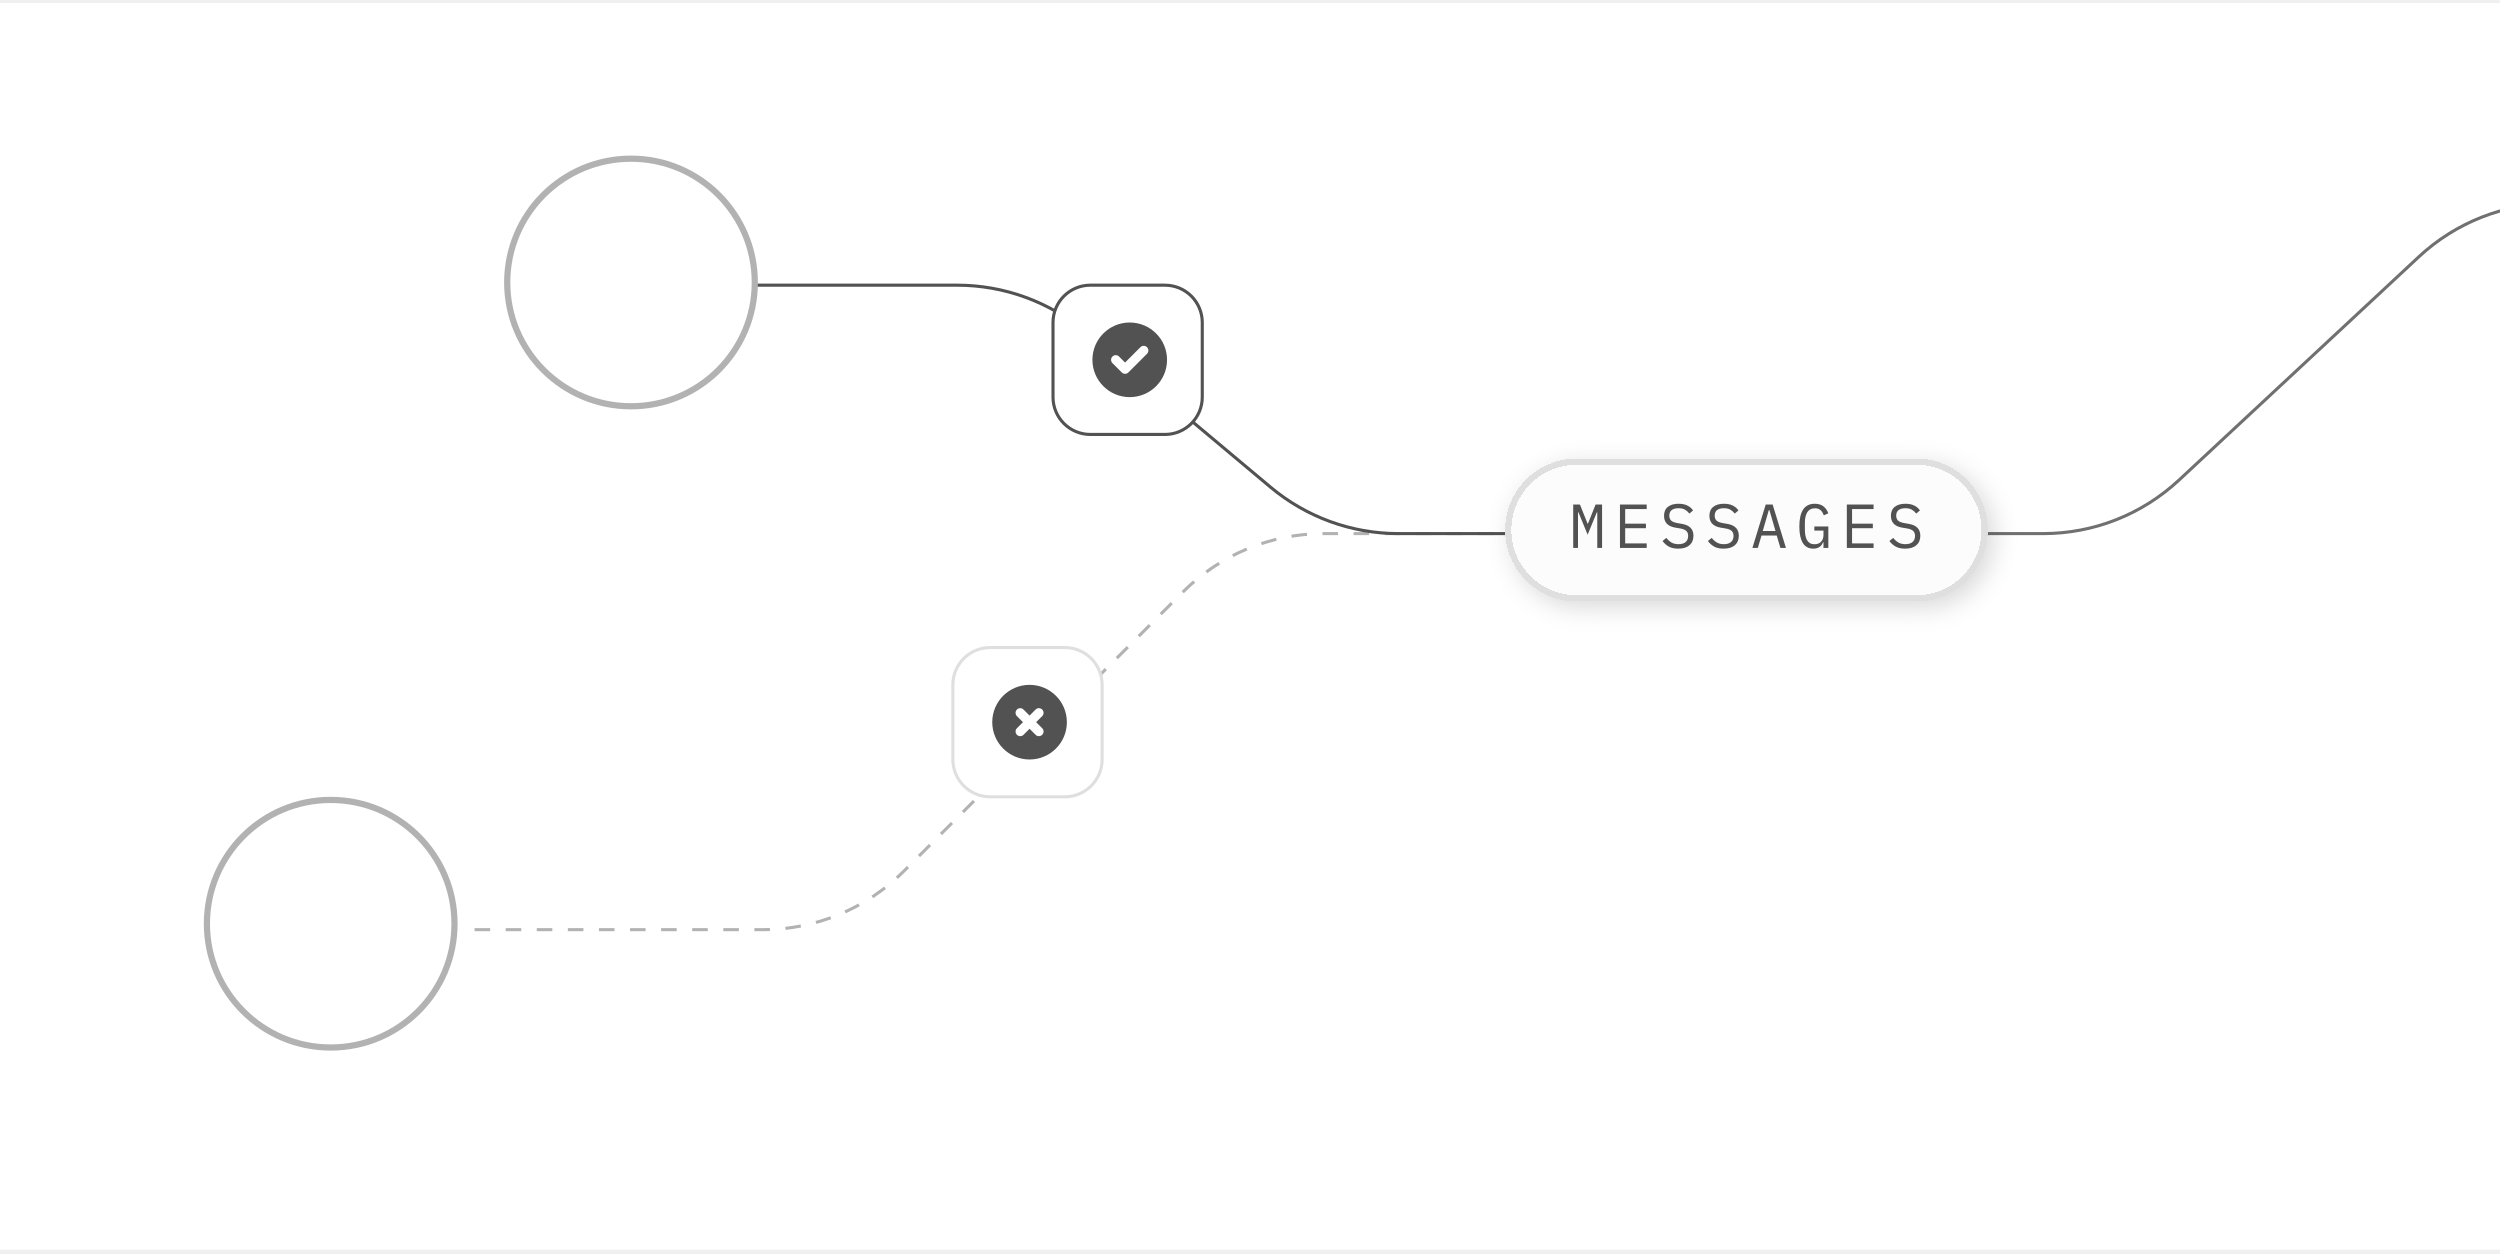
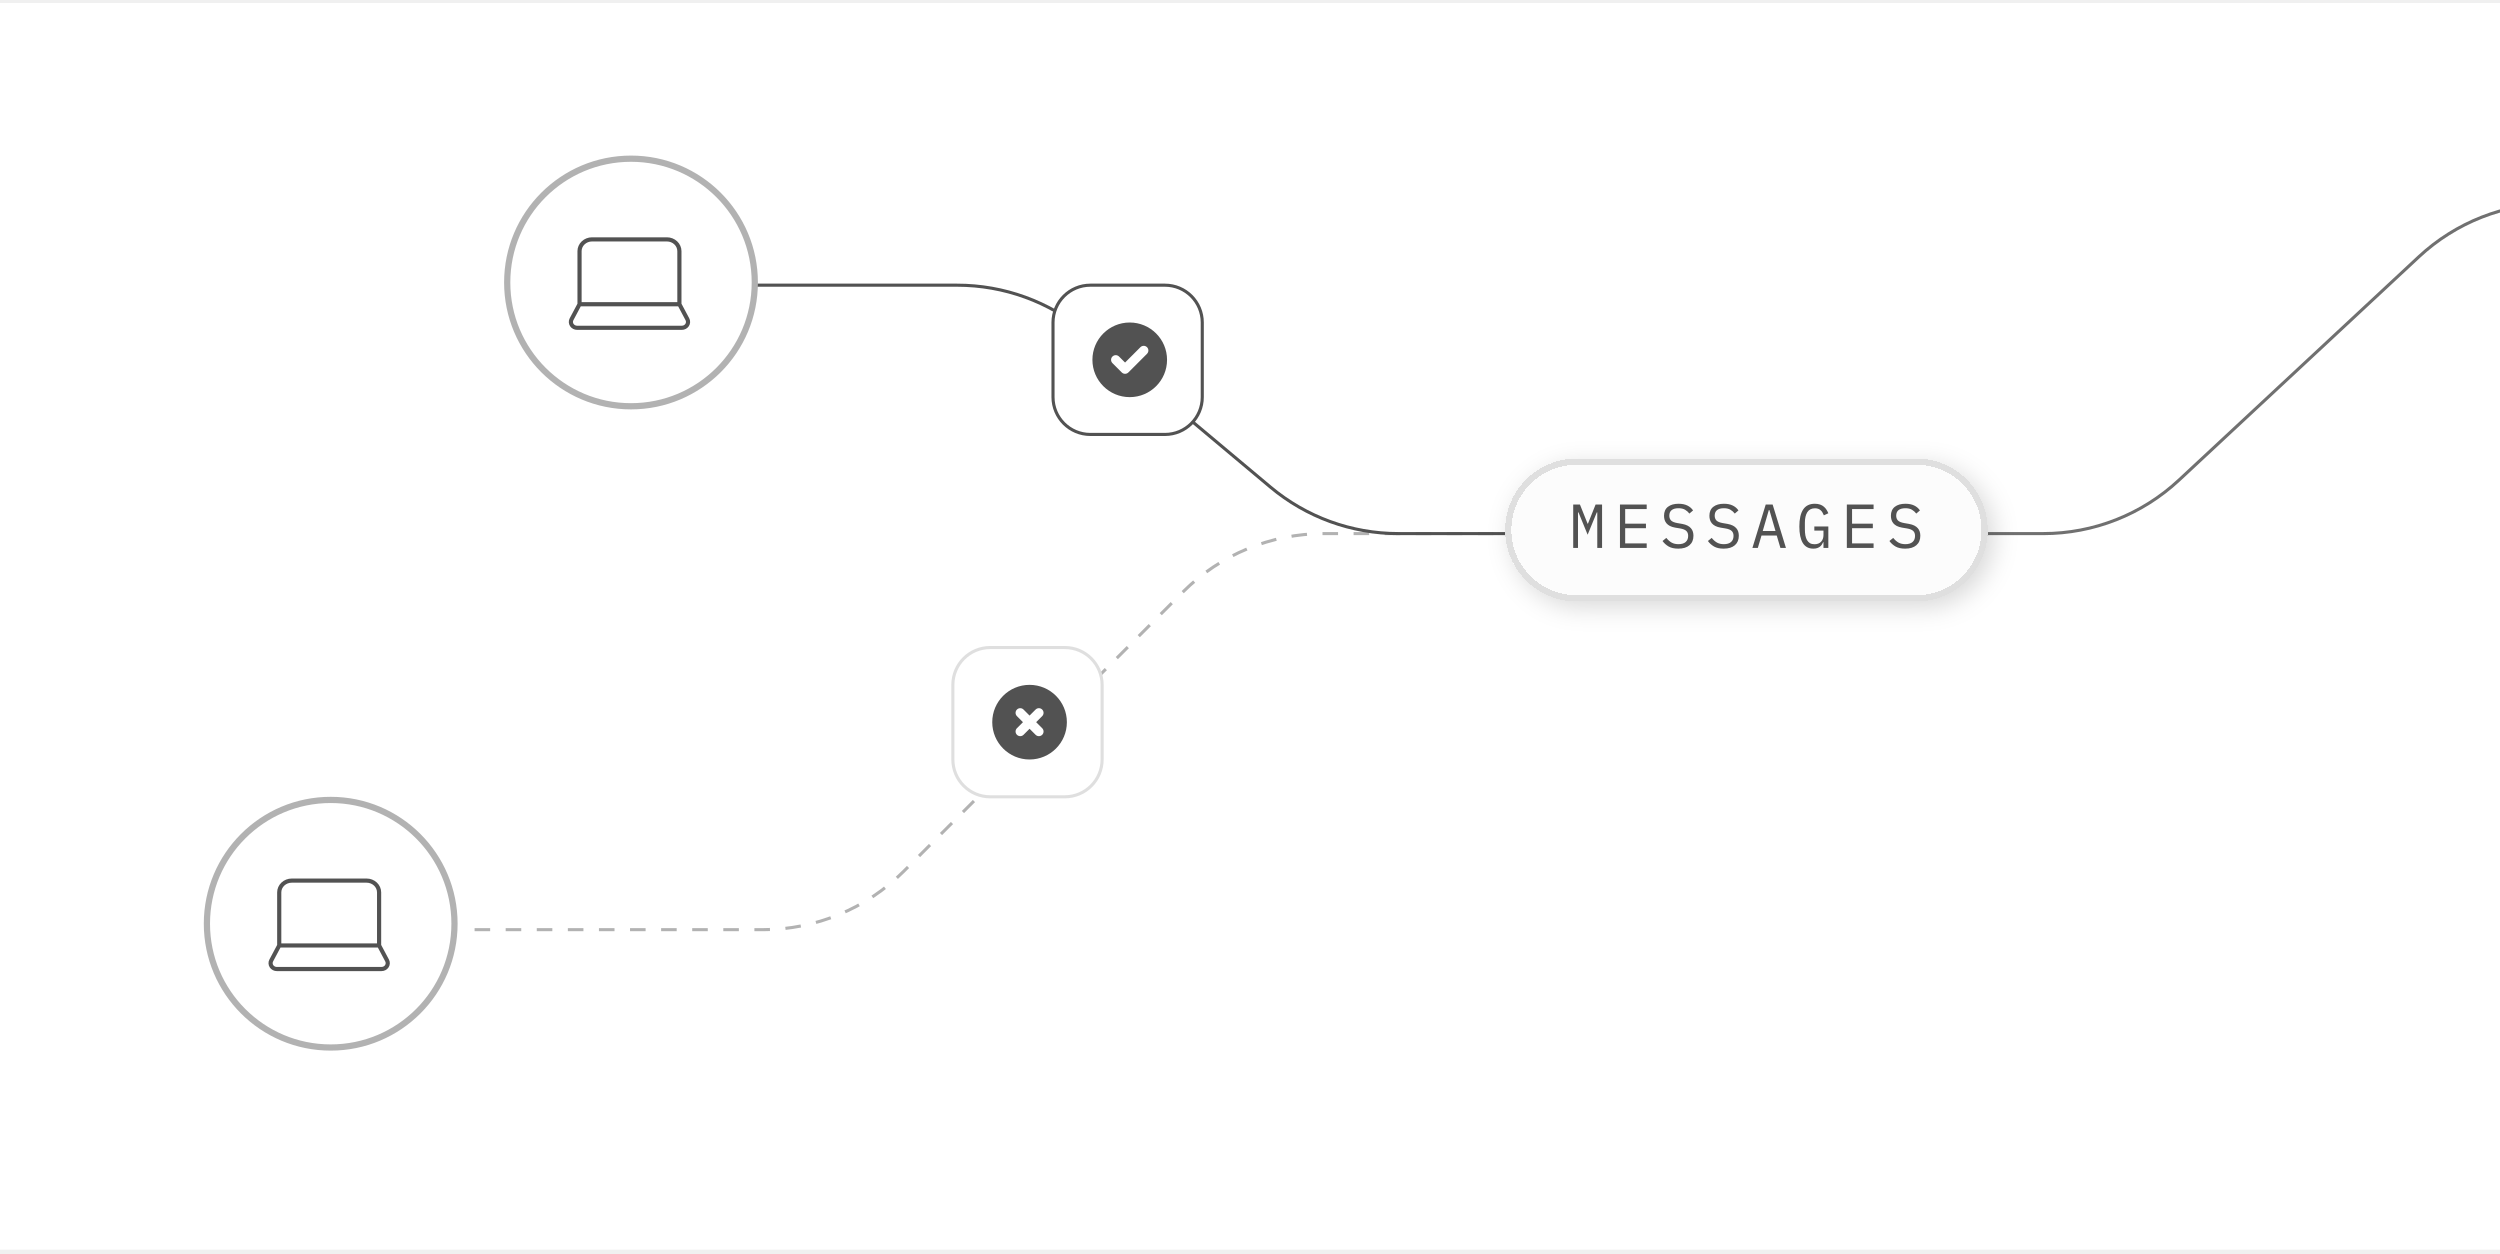
<svg xmlns="http://www.w3.org/2000/svg" width="349" height="175" viewBox="0 0 349 175" fill="none">
  <g clip-path="url(#clip0_895_5170)">
    <rect width="349" height="174" transform="translate(0 0.419922)" fill="white" />
    <g clip-path="url(#clip1_895_5170)">
      <rect width="663.314" height="190.139" transform="translate(-296.657 -12.5693)" fill="white" />
      <path d="M454.474 28.391H356.612C349.587 28.391 342.823 31.053 337.681 35.839L304.162 67.043C299.02 71.83 292.256 74.491 285.231 74.491H216.5" stroke="#707070" stroke-width="0.434" stroke-linecap="round" />
      <path d="M256.017 74.492H184.791C177.421 74.492 170.352 77.421 165.141 82.634L126.152 121.641C120.941 126.855 113.872 129.783 106.502 129.783H64.695" stroke="#B2B2B2" stroke-width="0.434" stroke-linecap="square" stroke-dasharray="1.74 2.6" />
      <path d="M99.129 39.812L133.622 39.812C140.148 39.812 146.466 42.11 151.468 46.302L177.358 68.001C182.36 72.194 188.678 74.491 195.204 74.491H267.679" stroke="#525252" stroke-width="0.434" stroke-linecap="round" />
      <circle cx="46.166" cy="128.951" r="17.282" fill="white" stroke="#B2B2B2" stroke-width="0.868" />
+       <path d="M52.922 131.985V124.579C52.922 124.142 52.738 123.724 52.411 123.415C52.085 123.107 51.641 122.933 51.179 122.933H40.724C40.261 122.933 39.818 123.107 39.491 123.415C39.164 123.724 38.981 124.142 38.981 124.579V131.985M52.922 131.985H38.981M52.922 131.985L54.037 134.083C54.104 134.209 54.136 134.349 54.13 134.49C54.123 134.631 54.078 134.768 53.999 134.888C53.921 135.007 53.811 135.106 53.68 135.174C53.549 135.242 53.402 135.278 53.253 135.277H38.65C38.501 135.278 38.354 135.242 38.223 135.174C38.092 135.106 37.982 135.007 37.904 134.888C37.825 134.768 37.78 134.631 37.773 134.49C37.767 134.349 37.798 134.209 37.866 134.083L38.981 131.985" stroke="#525252" stroke-width="0.581" stroke-linecap="round" stroke-linejoin="round" />
      <g filter="url(#filter0_d_895_5170)">
-         <path d="M210.122 73.988C210.122 68.48 214.587 64.015 220.095 64.015H267.513C273.021 64.015 277.486 68.48 277.486 73.988C277.486 79.496 273.021 83.961 267.513 83.961H220.095C214.587 83.961 210.122 79.496 210.122 73.988Z" fill="#FCFCFC" shape-rendering="crispEdges" />
-         <path d="M210.556 73.988C210.556 68.72 214.827 64.449 220.095 64.449H267.513C272.782 64.449 277.052 68.72 277.052 73.988C277.052 79.256 272.782 83.527 267.513 83.527H220.095C214.827 83.527 210.556 79.256 210.556 73.988Z" stroke="#DFDFDF" stroke-width="0.868" shape-rendering="crispEdges" />
+         <path d="M210.122 73.988C210.122 68.48 214.587 64.015 220.095 64.015H267.513C273.021 64.015 277.486 68.48 277.486 73.988V73.988C277.486 79.496 273.021 83.961 267.513 83.961H220.095C214.587 83.961 210.122 79.496 210.122 73.988V73.988Z" fill="#FCFCFC" shape-rendering="crispEdges" />
+         <path d="M220.095 64.449H267.513C272.782 64.449 277.052 68.72 277.052 73.988C277.052 79.256 272.782 83.527 267.513 83.527H220.095C214.827 83.527 210.556 79.256 210.556 73.988C210.556 68.72 214.827 64.449 220.095 64.449Z" stroke="#DFDFDF" stroke-width="0.868" shape-rendering="crispEdges" />
        <path d="M222.98 73.449V71.531H222.911L221.634 74.647L220.358 71.531H220.289V73.449V76.488H219.62V70.428H220.558L221.626 73.102H221.678L222.746 70.428H223.649V76.488H222.98V73.449ZM226.146 76.488V70.428H229.879V71.062H226.875V73.102H229.775V73.736H226.875V75.854H229.879V76.488H226.146ZM234.286 76.592C233.742 76.592 233.296 76.494 232.949 76.297C232.602 76.094 232.315 75.837 232.09 75.524L232.619 75.09C232.857 75.385 233.105 75.605 233.366 75.75C233.632 75.895 233.948 75.967 234.312 75.967C234.752 75.967 235.088 75.866 235.319 75.663C235.551 75.461 235.667 75.177 235.667 74.812C235.667 74.517 235.583 74.289 235.415 74.126C235.247 73.959 234.955 73.84 234.538 73.77L233.861 73.658C233.566 73.606 233.317 73.527 233.114 73.423C232.917 73.319 232.758 73.195 232.637 73.05C232.515 72.899 232.428 72.737 232.376 72.564C232.324 72.384 232.298 72.199 232.298 72.008C232.298 71.452 232.48 71.033 232.845 70.749C233.21 70.466 233.702 70.324 234.321 70.324C234.807 70.324 235.215 70.405 235.545 70.567C235.881 70.729 236.15 70.957 236.353 71.253L235.84 71.695C235.672 71.476 235.47 71.296 235.233 71.157C234.995 71.018 234.688 70.949 234.312 70.949C233.901 70.949 233.586 71.036 233.366 71.209C233.146 71.383 233.036 71.643 233.036 71.991C233.036 72.263 233.117 72.486 233.279 72.659C233.447 72.827 233.745 72.949 234.173 73.024L234.824 73.137C235.12 73.189 235.369 73.267 235.571 73.371C235.774 73.475 235.936 73.6 236.057 73.745C236.185 73.889 236.274 74.051 236.327 74.231C236.379 74.41 236.405 74.598 236.405 74.795C236.405 75.356 236.219 75.796 235.849 76.115C235.484 76.433 234.963 76.592 234.286 76.592ZM240.621 76.592C240.077 76.592 239.631 76.494 239.284 76.297C238.936 76.094 238.65 75.837 238.424 75.524L238.954 75.09C239.191 75.385 239.44 75.605 239.7 75.75C239.967 75.895 240.282 75.967 240.647 75.967C241.087 75.967 241.422 75.866 241.654 75.663C241.885 75.461 242.001 75.177 242.001 74.812C242.001 74.517 241.917 74.289 241.749 74.126C241.582 73.959 241.289 73.84 240.873 73.77L240.195 73.658C239.9 73.606 239.651 73.527 239.449 73.423C239.252 73.319 239.093 73.195 238.971 73.05C238.85 72.899 238.763 72.737 238.711 72.564C238.659 72.384 238.633 72.199 238.633 72.008C238.633 71.452 238.815 71.033 239.18 70.749C239.544 70.466 240.036 70.324 240.655 70.324C241.142 70.324 241.55 70.405 241.88 70.567C242.215 70.729 242.485 70.957 242.687 71.253L242.175 71.695C242.007 71.476 241.804 71.296 241.567 71.157C241.33 71.018 241.023 70.949 240.647 70.949C240.236 70.949 239.92 71.036 239.7 71.209C239.481 71.383 239.371 71.643 239.371 71.991C239.371 72.263 239.452 72.486 239.614 72.659C239.781 72.827 240.08 72.949 240.508 73.024L241.159 73.137C241.454 73.189 241.703 73.267 241.906 73.371C242.108 73.475 242.27 73.6 242.392 73.745C242.519 73.889 242.609 74.051 242.661 74.231C242.713 74.41 242.739 74.598 242.739 74.795C242.739 75.356 242.554 75.796 242.184 76.115C241.819 76.433 241.298 76.592 240.621 76.592ZM248.544 76.488L248.032 74.76H245.905L245.393 76.488H244.637L246.495 70.428H247.459L249.317 76.488H248.544ZM247.007 71.201H246.929L246.078 74.126H247.858L247.007 71.201ZM254.557 75.681H254.514C254.462 75.796 254.401 75.909 254.332 76.019C254.262 76.129 254.173 76.228 254.063 76.314C253.958 76.395 253.831 76.462 253.681 76.514C253.53 76.566 253.351 76.592 253.142 76.592C252.482 76.592 251.99 76.326 251.666 75.793C251.348 75.261 251.189 74.497 251.189 73.501C251.189 72.46 251.365 71.669 251.718 71.131C252.071 70.593 252.616 70.324 253.351 70.324C253.634 70.324 253.88 70.361 254.089 70.437C254.297 70.512 254.474 70.613 254.618 70.74C254.769 70.868 254.893 71.013 254.992 71.175C255.09 71.331 255.171 71.49 255.235 71.652L254.61 71.939C254.557 71.805 254.497 71.681 254.427 71.565C254.364 71.444 254.283 71.34 254.184 71.253C254.092 71.16 253.979 71.088 253.846 71.036C253.712 70.984 253.556 70.957 253.377 70.957C252.891 70.957 252.532 71.14 252.3 71.504C252.074 71.869 251.962 72.355 251.962 72.963V73.901C251.962 74.207 251.985 74.488 252.031 74.743C252.077 74.992 252.153 75.209 252.257 75.394C252.367 75.579 252.506 75.724 252.673 75.828C252.847 75.927 253.058 75.976 253.307 75.976C253.701 75.976 254.008 75.857 254.228 75.62C254.448 75.382 254.557 75.076 254.557 74.7V74.074H253.281V73.493H255.235V76.488H254.557V75.681ZM257.819 76.488V70.428H261.552V71.062H258.548V73.102H261.448V73.736H258.548V75.854H261.552V76.488H257.819ZM265.959 76.592C265.415 76.592 264.969 76.494 264.622 76.297C264.275 76.094 263.988 75.837 263.762 75.524L264.292 75.09C264.529 75.385 264.778 75.605 265.039 75.75C265.305 75.895 265.62 75.967 265.985 75.967C266.425 75.967 266.761 75.866 266.992 75.663C267.224 75.461 267.339 75.177 267.339 74.812C267.339 74.517 267.256 74.289 267.088 74.126C266.92 73.959 266.628 73.84 266.211 73.77L265.534 73.658C265.238 73.606 264.99 73.527 264.787 73.423C264.59 73.319 264.431 73.195 264.309 73.05C264.188 72.899 264.101 72.737 264.049 72.564C263.997 72.384 263.971 72.199 263.971 72.008C263.971 71.452 264.153 71.033 264.518 70.749C264.882 70.466 265.374 70.324 265.994 70.324C266.48 70.324 266.888 70.405 267.218 70.567C267.554 70.729 267.823 70.957 268.025 71.253L267.513 71.695C267.345 71.476 267.143 71.296 266.905 71.157C266.668 71.018 266.361 70.949 265.985 70.949C265.574 70.949 265.259 71.036 265.039 71.209C264.819 71.383 264.709 71.643 264.709 71.991C264.709 72.263 264.79 72.486 264.952 72.659C265.12 72.827 265.418 72.949 265.846 73.024L266.497 73.137C266.792 73.189 267.041 73.267 267.244 73.371C267.447 73.475 267.609 73.6 267.73 73.745C267.857 73.889 267.947 74.051 267.999 74.231C268.051 74.41 268.077 74.598 268.077 74.795C268.077 75.356 267.892 75.796 267.522 76.115C267.157 76.433 266.636 76.592 265.959 76.592Z" fill="#525252" />
      </g>
      <rect x="147" y="39.812" width="20.837" height="20.837" rx="5.209" fill="white" />
      <rect x="147" y="39.812" width="20.837" height="20.837" rx="5.209" stroke="#525252" stroke-width="0.434" />
      <path fill-rule="evenodd" clip-rule="evenodd" d="M157.71 55.44C160.587 55.44 162.92 53.108 162.92 50.231C162.92 47.354 160.587 45.022 157.71 45.022C154.833 45.022 152.501 47.354 152.501 50.231C152.501 53.108 154.833 55.44 157.71 55.44ZM160.124 49.389C160.378 49.135 160.378 48.722 160.124 48.468C159.87 48.214 159.458 48.214 159.203 48.468L157.059 50.612L156.217 49.771C155.963 49.516 155.551 49.516 155.296 49.771C155.042 50.025 155.042 50.437 155.296 50.691L156.599 51.994C156.853 52.248 157.265 52.248 157.52 51.994L160.124 49.389Z" fill="#525252" />
      <rect x="133.019" y="90.397" width="20.837" height="20.837" rx="5.209" fill="white" />
      <rect x="133.019" y="90.397" width="20.837" height="20.837" rx="5.209" stroke="#DFDFDF" stroke-width="0.434" />
      <path fill-rule="evenodd" clip-rule="evenodd" d="M143.727 106.025C146.604 106.025 148.936 103.692 148.936 100.815C148.936 97.939 146.604 95.606 143.727 95.606C140.85 95.606 138.518 97.939 138.518 100.815C138.518 103.692 140.85 106.025 143.727 106.025ZM142.885 99.053C142.631 98.798 142.218 98.798 141.964 99.053C141.71 99.307 141.71 99.719 141.964 99.974L142.806 100.815L141.964 101.657C141.71 101.912 141.71 102.324 141.964 102.578C142.218 102.833 142.631 102.833 142.885 102.578L143.727 101.736L144.569 102.578C144.823 102.833 145.235 102.833 145.49 102.578C145.744 102.324 145.744 101.912 145.49 101.657L144.648 100.815L145.49 99.974C145.744 99.719 145.744 99.307 145.49 99.053C145.235 98.798 144.823 98.798 144.569 99.053L143.727 99.895L142.885 99.053Z" fill="#525252" />
      <circle cx="88.088" cy="39.435" r="17.282" fill="white" stroke="#B2B2B2" stroke-width="0.868" />
+       <path d="M94.844 42.47V35.063C94.844 34.627 94.66 34.208 94.333 33.9C94.007 33.591 93.563 33.418 93.101 33.418H82.645C82.183 33.418 81.74 33.591 81.413 33.9C81.086 34.208 80.903 34.627 80.903 35.063V42.47M94.844 42.47H80.903M94.844 42.47L95.959 44.568C96.026 44.694 96.058 44.834 96.051 44.975C96.045 45.116 96 45.253 95.921 45.372C95.843 45.492 95.733 45.591 95.602 45.659C95.471 45.727 95.324 45.762 95.175 45.761H80.572C80.422 45.762 80.275 45.727 80.145 45.659C80.014 45.591 79.904 45.492 79.825 45.372C79.747 45.253 79.702 45.116 79.695 44.975C79.689 44.834 79.72 44.694 79.788 44.568L80.903 42.47" stroke="#525252" stroke-width="0.581" stroke-linecap="round" stroke-linejoin="round" />
    </g>
  </g>
  <defs>
    <filter id="filter0_d_895_5170" x="207.517" y="61.41" width="74.31" height="26.892" filterUnits="userSpaceOnUse" color-interpolation-filters="sRGB">
      <feFlood flood-opacity="0" result="BackgroundImageFix" />
      <feColorMatrix in="SourceAlpha" type="matrix" values="0 0 0 0 0 0 0 0 0 0 0 0 0 0 0 0 0 0 127 0" result="hardAlpha" />
      <feOffset dx="0.868" dy="0.868" />
      <feGaussianBlur stdDeviation="1.736" />
      <feComposite in2="hardAlpha" operator="out" />
      <feColorMatrix type="matrix" values="0 0 0 0 0 0 0 0 0 0 0 0 0 0 0 0 0 0 0.15 0" />
      <feBlend mode="normal" in2="BackgroundImageFix" result="effect1_dropShadow_895_5170" />
      <feBlend mode="normal" in="SourceGraphic" in2="effect1_dropShadow_895_5170" result="shape" />
    </filter>
    <clipPath id="clip0_895_5170">
      <rect width="349" height="174" fill="white" transform="translate(0 0.419922)" />
    </clipPath>
    <clipPath id="clip1_895_5170">
      <rect width="663.314" height="190.139" fill="white" transform="translate(-296.657 -12.5693)" />
    </clipPath>
  </defs>
</svg>
